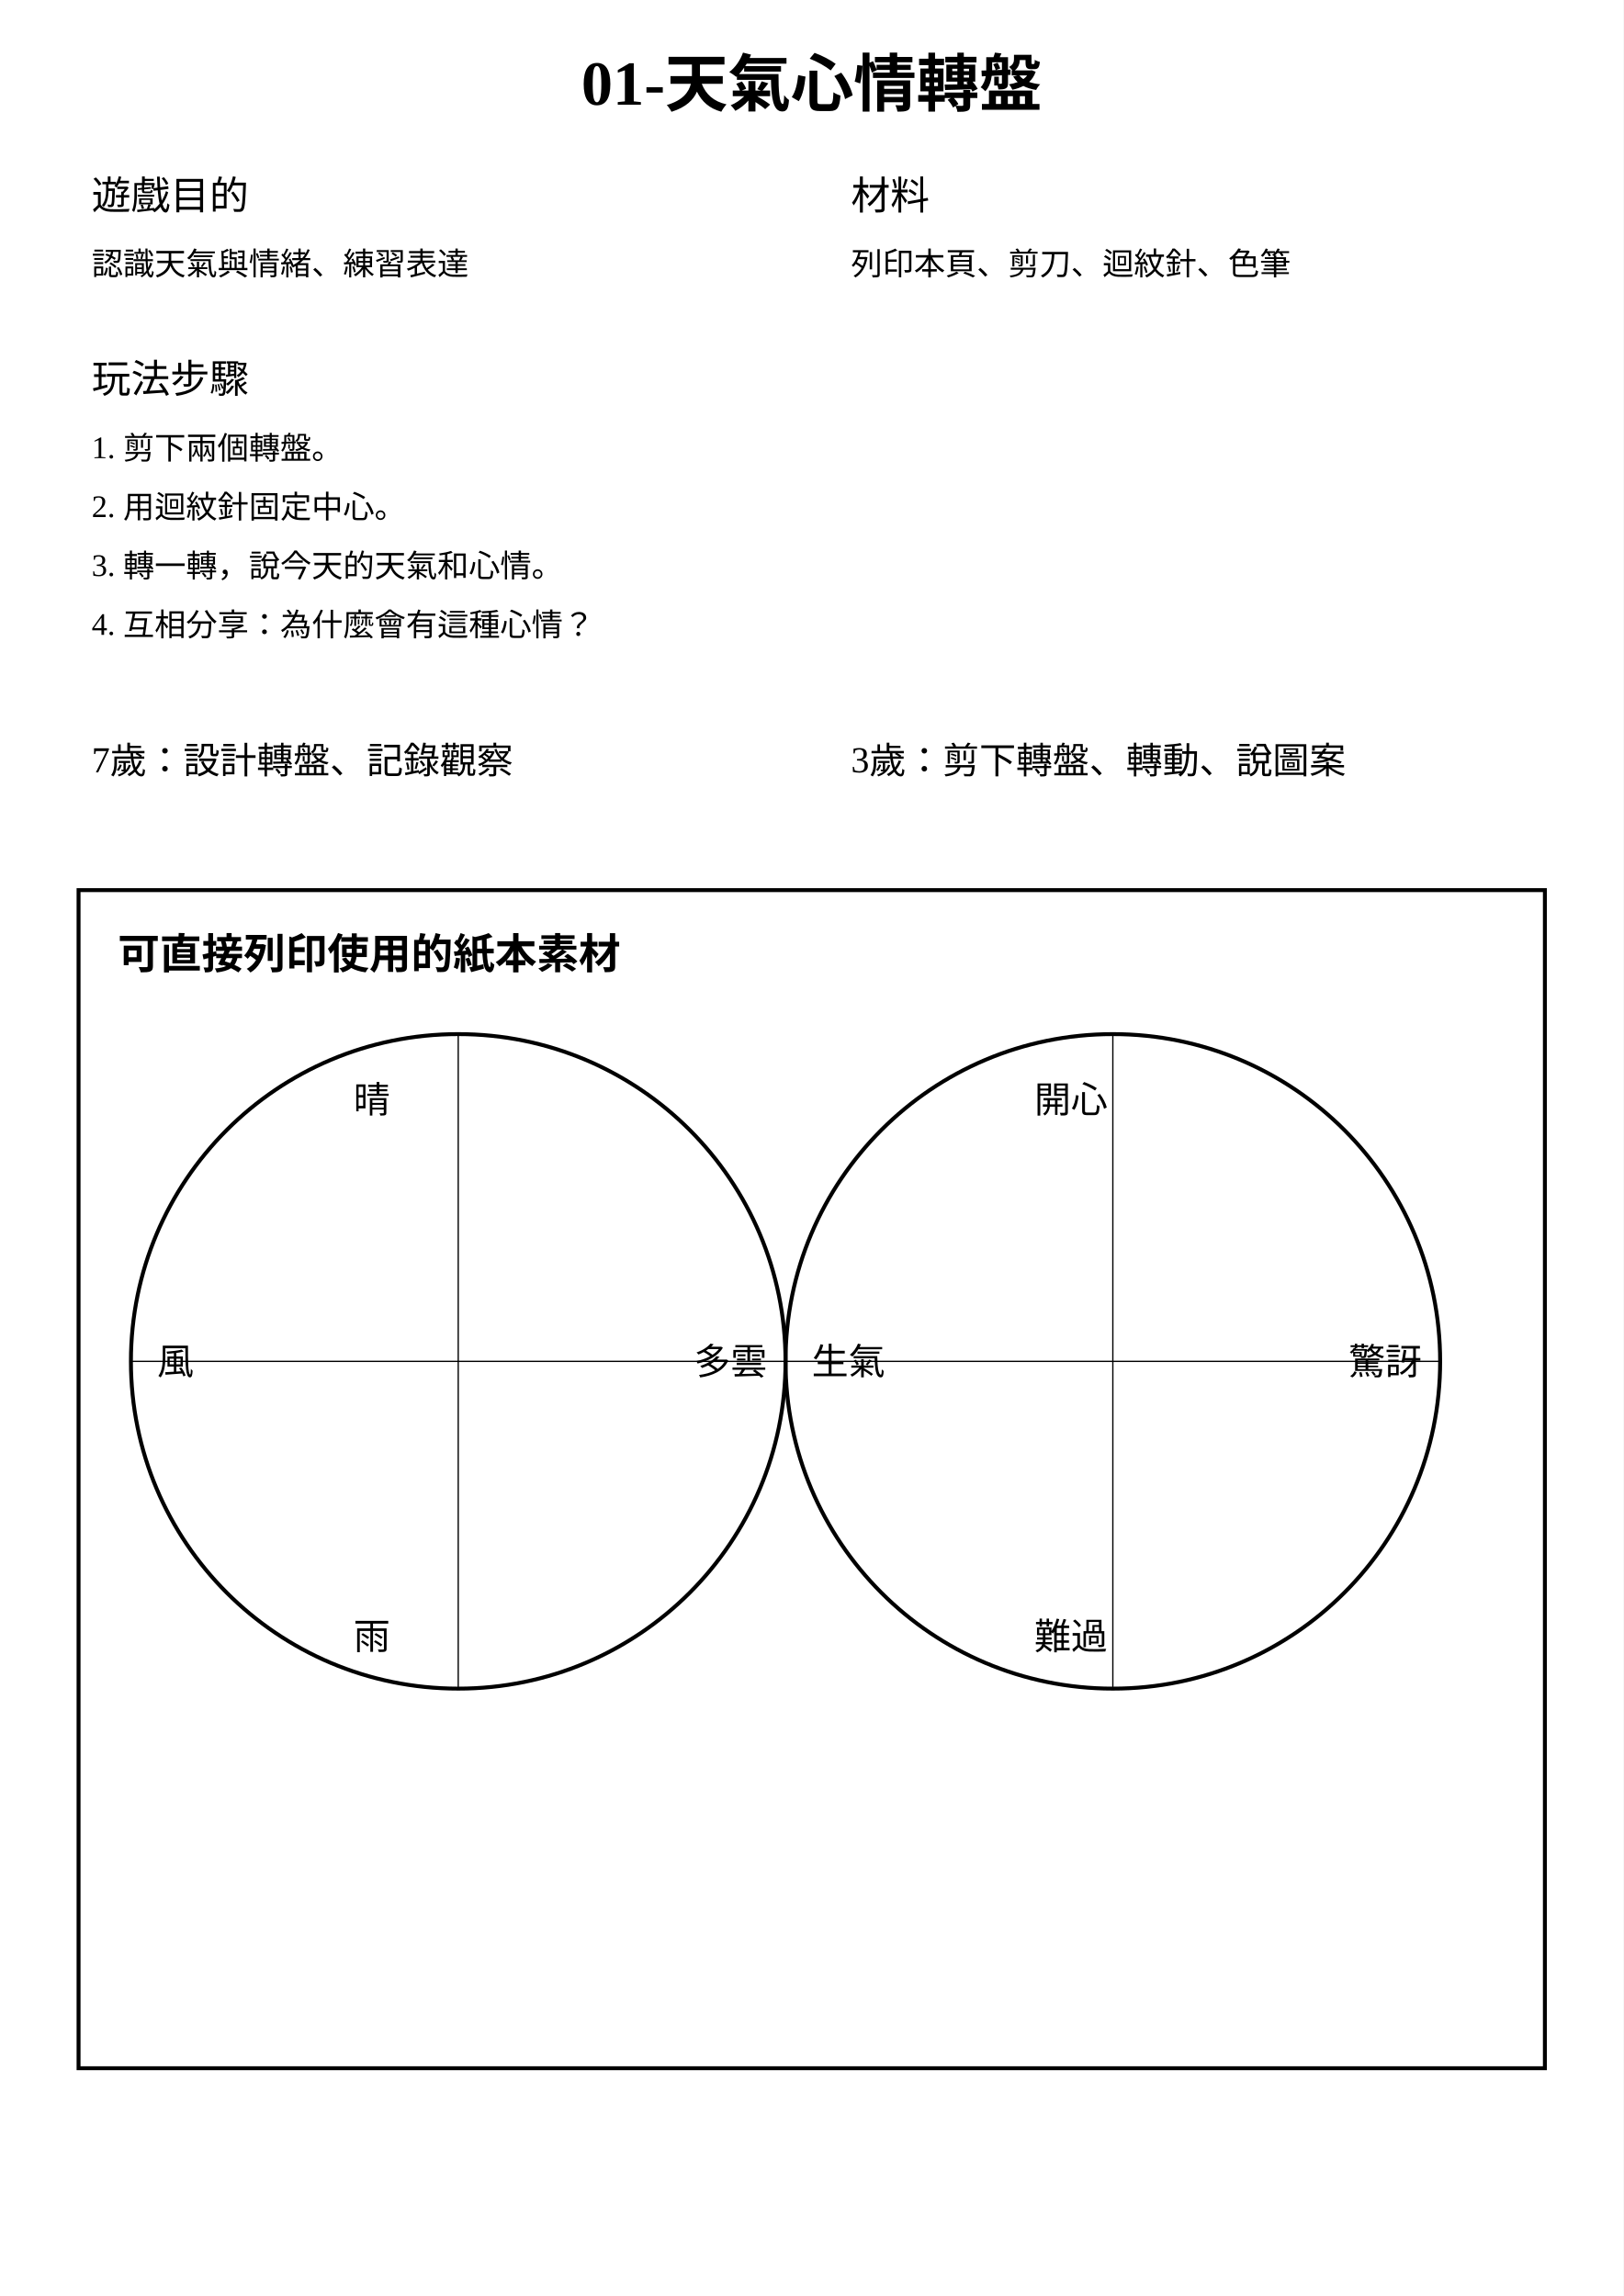
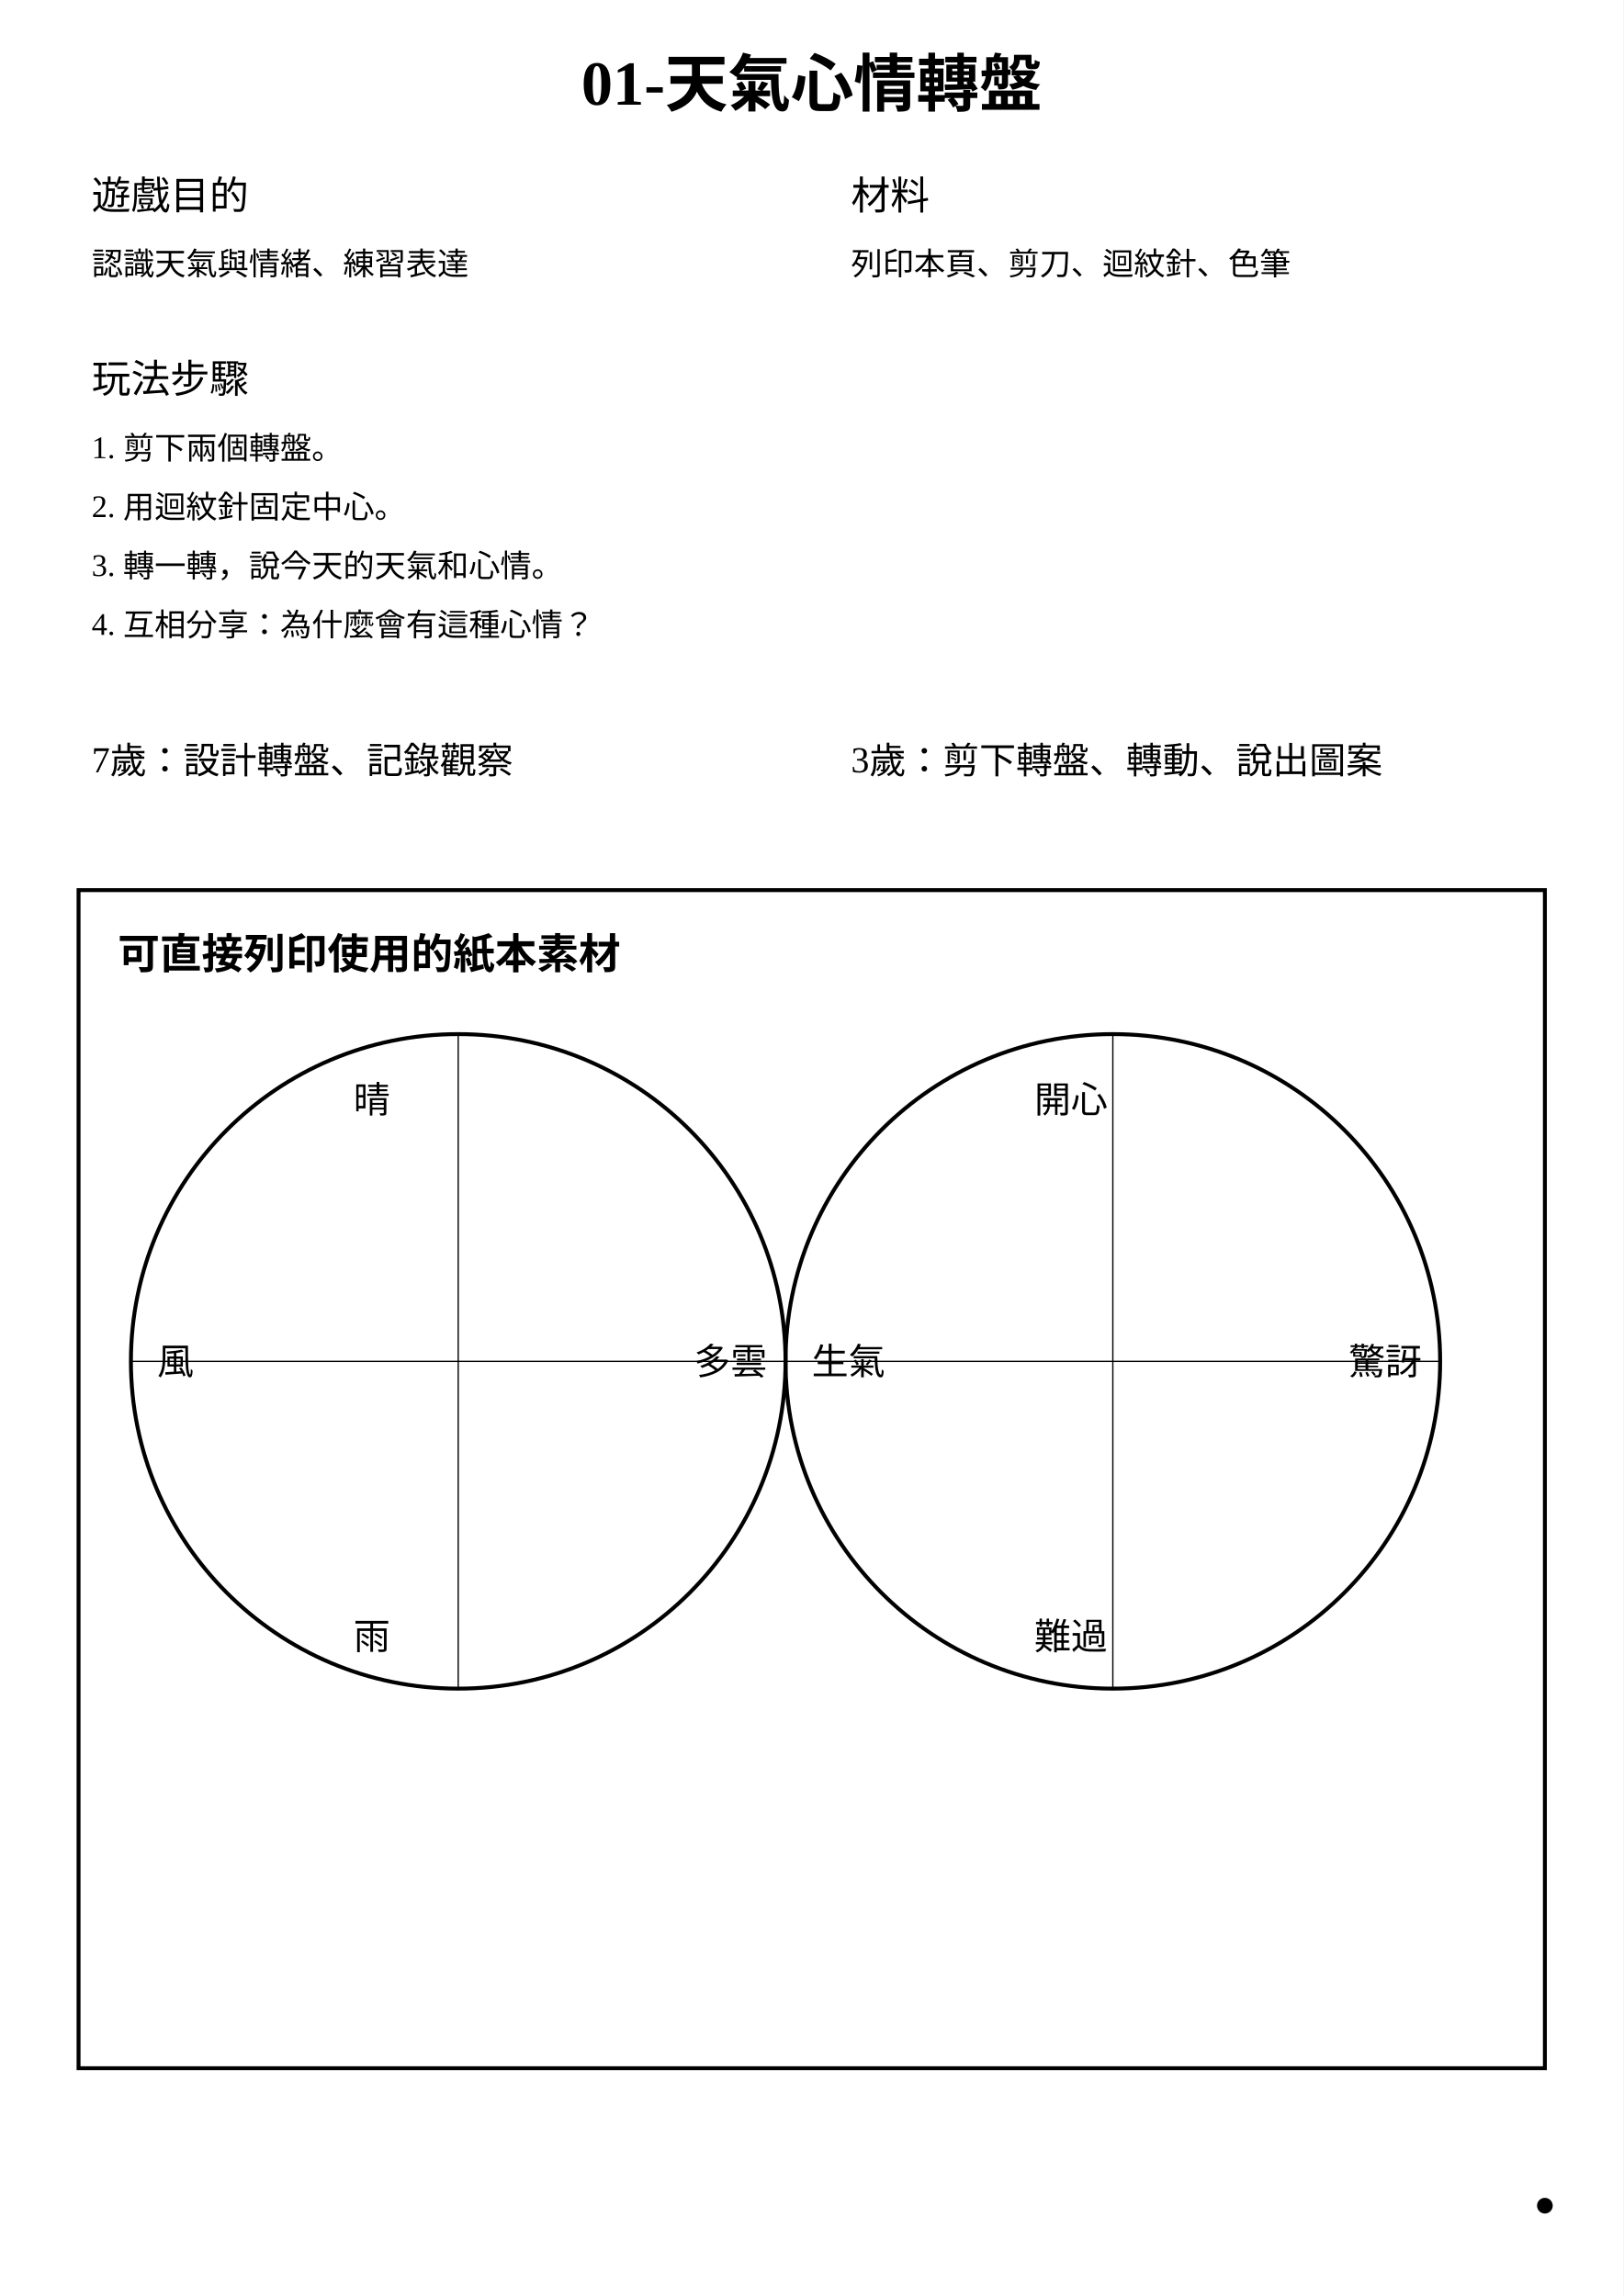
<svg xmlns="http://www.w3.org/2000/svg" width="2480" height="3508" viewBox="0 0 1240 1754">
  <rect width="1240" height="1754" fill="white" />
  <text x="620" y="80" text-anchor="middle" font-size="48" font-weight="bold">01-天氣心情轉盤</text>
  <text x="70" y="160" font-size="30">遊戲目的</text>
  <text x="70" y="210" font-size="24">認識天氣與情緒、練習表達</text>
  <text x="650" y="160" font-size="30">材料</text>
  <text x="650" y="210" font-size="24">列印本頁、剪刀、迴紋針、色筆</text>
  <text x="70" y="300" font-size="30">玩法步驟</text>
  <text x="70" y="350" font-size="24">1. 剪下兩個轉盤。</text>
  <text x="70" y="395" font-size="24">2. 用迴紋針固定中心。</text>
  <text x="70" y="440" font-size="24">3. 轉一轉，說今天的天氣和心情。</text>
  <text x="70" y="485" font-size="24">4. 互相分享：為什麼會有這種心情？</text>
  <text x="70" y="590" font-size="28">7歲：設計轉盤、記錄觀察</text>
-   <text x="650" y="590" font-size="28">3歲：剪下轉盤、轉動、說圖案</text>
+   <text x="650" y="590" font-size="28">3歲：剪下轉盤、轉動、說出圖案</text>
  <rect x="60" y="680" width="1120" height="900" fill="none" stroke="black" stroke-width="3" />
  <text x="90" y="740" font-size="32" font-weight="bold">可直接列印使用的紙本素材</text>
  <circle cx="350" cy="1040" r="250" fill="none" stroke="black" stroke-width="3" />
  <line x1="350" y1="790" x2="350" y2="1290" stroke="black" />
  <line x1="100" y1="1040" x2="600" y2="1040" stroke="black" />
  <text x="270" y="850" font-size="28">晴</text>
  <text x="270" y="1260" font-size="28">雨</text>
  <text x="120" y="1050" font-size="28">風</text>
  <text x="530" y="1050" font-size="28">多雲</text>
  <circle cx="850" cy="1040" r="250" fill="none" stroke="black" stroke-width="3" />
  <line x1="850" y1="790" x2="850" y2="1290" stroke="black" />
  <line x1="600" y1="1040" x2="1100" y2="1040" stroke="black" />
  <text x="790" y="850" font-size="28">開心</text>
  <text x="790" y="1260" font-size="28">難過</text>
  <text x="620" y="1050" font-size="28">生氣</text>
  <text x="1030" y="1050" font-size="28">驚訝</text>
+   <circle cx="1180" cy="1685" r="6" fill="black" />
</svg>
